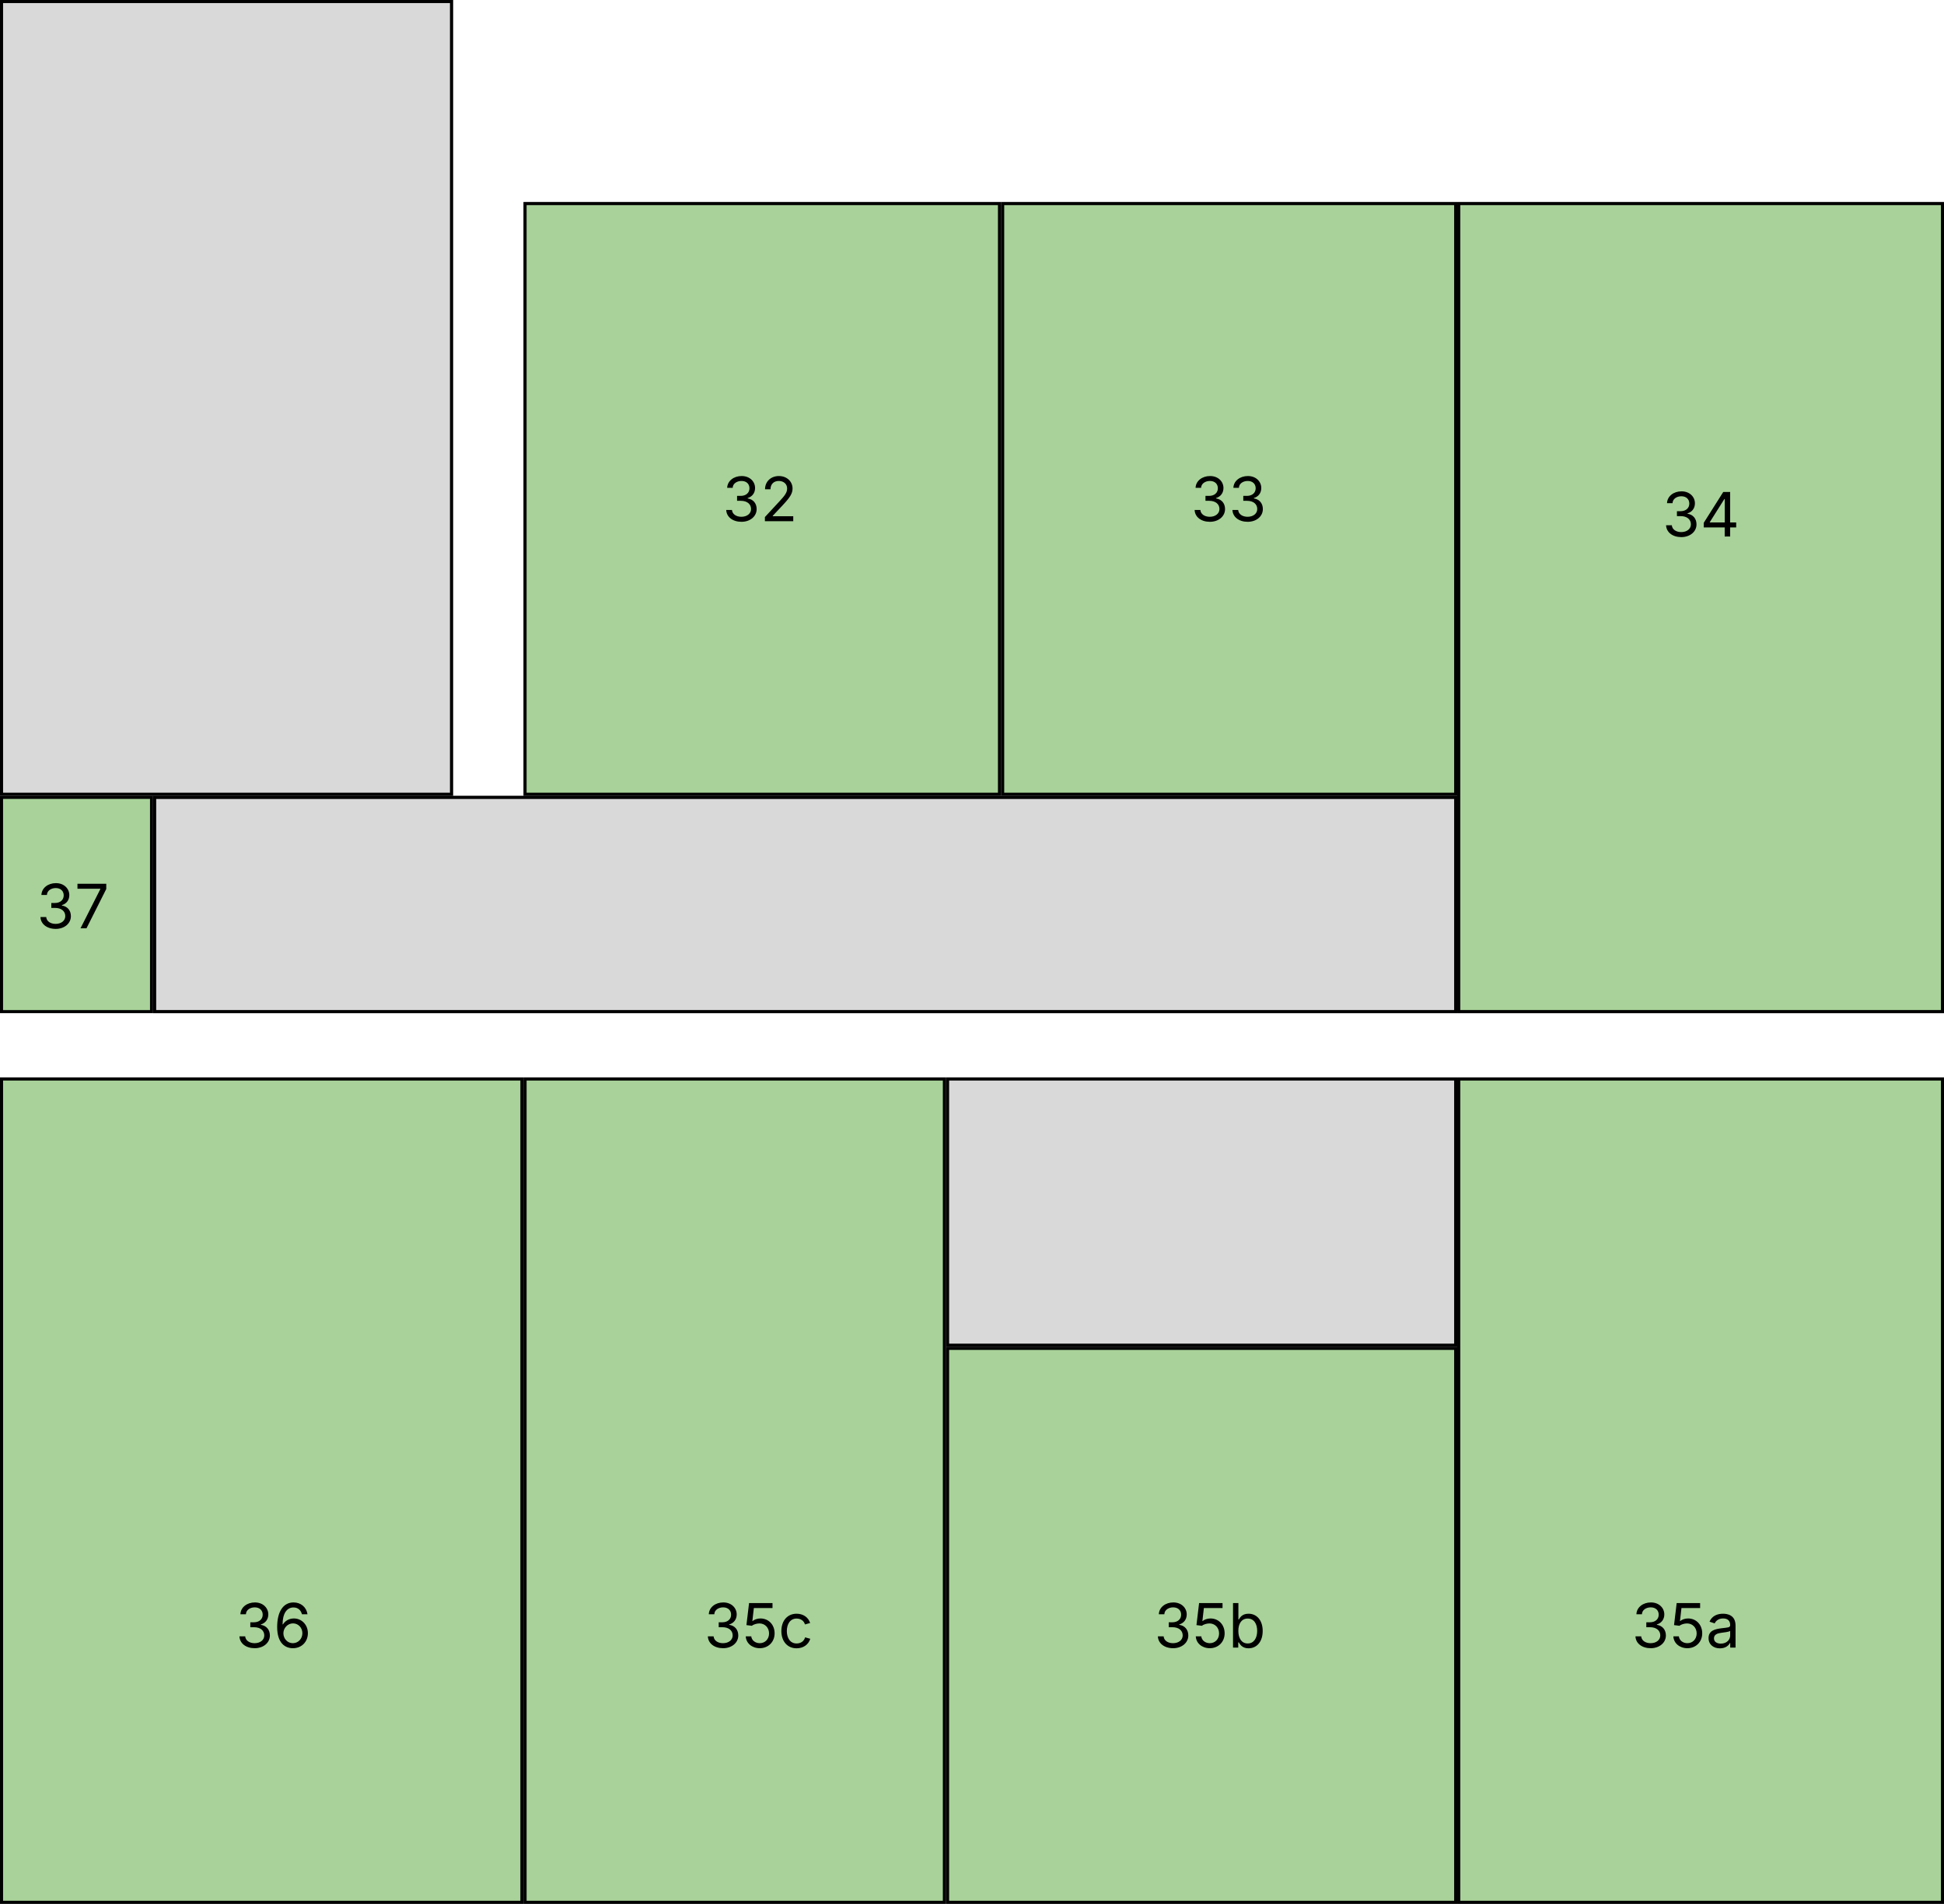
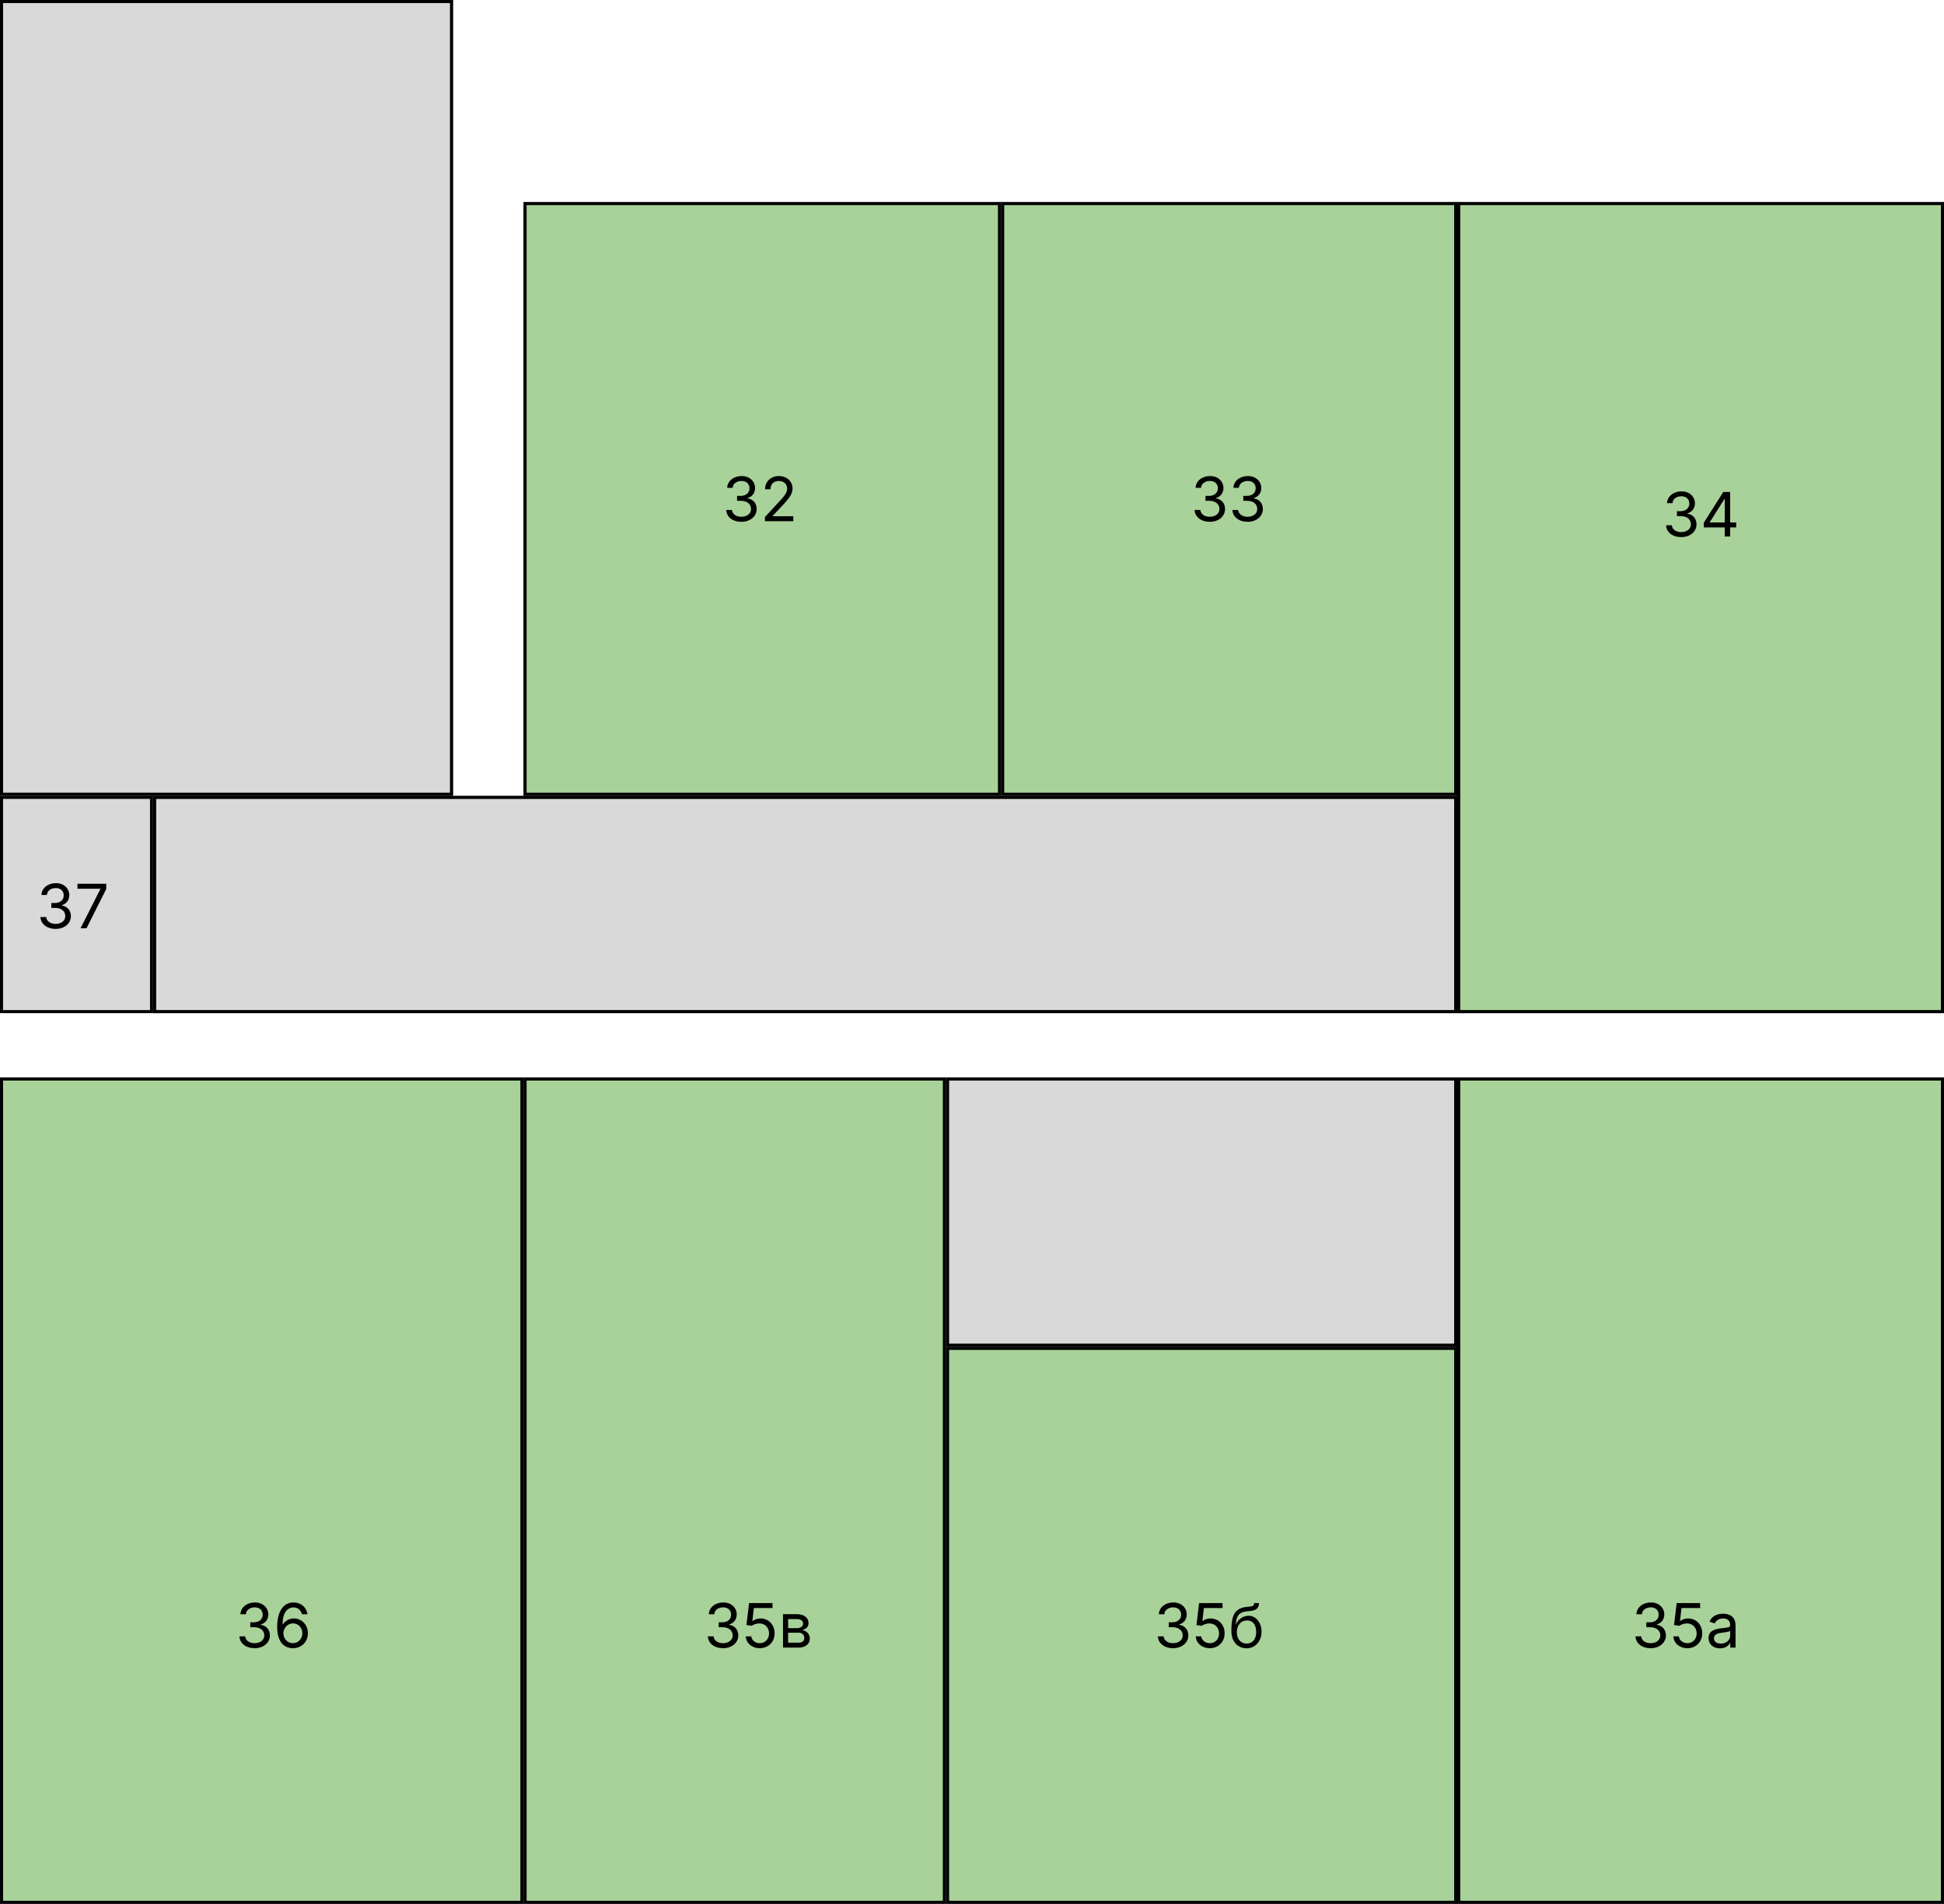
<svg xmlns="http://www.w3.org/2000/svg" width="635" height="622" viewBox="0 0 635 622" fill="none">
  <g id="building-19-2_floor-3">
    <g id="room-32">
      <g id="room-32_2">
        <rect x="171.5" y="66.5" width="155" height="193" fill="#A8D299" />
        <rect x="171.5" y="66.5" width="155" height="193" stroke="black" />
        <rect x="171.5" y="66.5" width="155" height="193" stroke="black" stroke-opacity="0.2" />
        <rect x="171.5" y="66.5" width="155" height="193" stroke="black" stroke-opacity="0.2" />
      </g>
      <text id="32" fill="black" xml:space="preserve" style="white-space: pre" font-family="Inter" font-size="20" letter-spacing="0em">
        <tspan x="236" y="170.273">32</tspan>
      </text>
    </g>
    <g id="room-33">
      <g id="room-33_2">
        <rect x="327.5" y="66.5" width="148" height="193" fill="#A8D299" />
        <rect x="327.5" y="66.5" width="148" height="193" stroke="black" />
        <rect x="327.5" y="66.5" width="148" height="193" stroke="black" stroke-opacity="0.2" />
        <rect x="327.5" y="66.5" width="148" height="193" stroke="black" stroke-opacity="0.2" />
      </g>
      <text id="33" fill="black" xml:space="preserve" style="white-space: pre" font-family="Inter" font-size="20" letter-spacing="0em">
        <tspan x="389" y="170.273">33</tspan>
      </text>
    </g>
    <g id="room-34">
      <g id="room-34_2">
        <rect x="476.5" y="66.5" width="158" height="264" fill="#A8D299" />
        <rect x="476.5" y="66.5" width="158" height="264" stroke="black" />
        <rect x="476.5" y="66.5" width="158" height="264" stroke="black" stroke-opacity="0.2" />
        <rect x="476.5" y="66.5" width="158" height="264" stroke="black" stroke-opacity="0.2" />
      </g>
      <text id="34" fill="black" xml:space="preserve" style="white-space: pre" font-family="Inter" font-size="20" letter-spacing="0em">
        <tspan x="543" y="175.273">34</tspan>
      </text>
    </g>
-     <g id="room-35a">
-       <g id="room-35a_2">
+     <g id="room-35а">
+       <g id="room-35а_2">
        <rect x="476.5" y="352.5" width="158" height="269" fill="#A8D299" />
        <rect x="476.5" y="352.5" width="158" height="269" stroke="black" />
        <rect x="476.5" y="352.5" width="158" height="269" stroke="black" stroke-opacity="0.2" />
        <rect x="476.5" y="352.5" width="158" height="269" stroke="black" stroke-opacity="0.2" />
      </g>
-       <text id="35a" fill="black" xml:space="preserve" style="white-space: pre" font-family="Inter" font-size="20" letter-spacing="0em">
-         <tspan x="533" y="538.273">35a</tspan>
+       <text id="35а" fill="black" xml:space="preserve" style="white-space: pre" font-family="Inter" font-size="20" letter-spacing="0em">
+         <tspan x="533" y="538.273">35а</tspan>
      </text>
    </g>
-     <g id="room-35b">
-       <g id="room-35b_2">
+     <g id="room-35б">
+       <g id="room-35б_2">
        <rect x="309.5" y="440.5" width="166" height="181" fill="#A8D299" />
        <rect x="309.5" y="440.5" width="166" height="181" stroke="black" />
        <rect x="309.5" y="440.5" width="166" height="181" stroke="black" stroke-opacity="0.2" />
        <rect x="309.5" y="440.5" width="166" height="181" stroke="black" stroke-opacity="0.2" />
      </g>
-       <text id="35b" fill="black" xml:space="preserve" style="white-space: pre" font-family="Inter" font-size="20" letter-spacing="0em">
-         <tspan x="377" y="538.273">35b</tspan>
+       <text id="35б" fill="black" xml:space="preserve" style="white-space: pre" font-family="Inter" font-size="20" letter-spacing="0em">
+         <tspan x="377" y="538.273">35б</tspan>
      </text>
    </g>
-     <g id="room-35c">
-       <g id="room-35c_2">
+     <g id="room-35в">
+       <g id="room-35в_2">
        <rect x="171.5" y="352.5" width="137" height="269" fill="#A8D299" />
        <rect x="171.5" y="352.5" width="137" height="269" stroke="black" />
        <rect x="171.5" y="352.5" width="137" height="269" stroke="black" stroke-opacity="0.2" />
        <rect x="171.5" y="352.5" width="137" height="269" stroke="black" stroke-opacity="0.2" />
      </g>
-       <text id="35c" fill="black" xml:space="preserve" style="white-space: pre" font-family="Inter" font-size="20" letter-spacing="0em">
-         <tspan x="230" y="538.273">35c</tspan>
+       <text id="35в" fill="black" xml:space="preserve" style="white-space: pre" font-family="Inter" font-size="20" letter-spacing="0em">
+         <tspan x="230" y="538.273">35в</tspan>
      </text>
    </g>
    <g id="room-36">
      <g id="room-36_2">
        <rect x="0.5" y="352.5" width="170" height="269" fill="#A8D299" />
        <rect x="0.5" y="352.5" width="170" height="269" stroke="black" />
        <rect x="0.5" y="352.5" width="170" height="269" stroke="black" stroke-opacity="0.2" />
        <rect x="0.5" y="352.5" width="170" height="269" stroke="black" stroke-opacity="0.2" />
      </g>
      <text id="36" fill="black" xml:space="preserve" style="white-space: pre" font-family="Inter" font-size="20" letter-spacing="0em">
        <tspan x="77" y="538.273">36</tspan>
      </text>
    </g>
-     <g id="room-37">
-       <rect id="room-37_2" x="0.5" y="260.5" width="49" height="70" fill="#A8D299" stroke="black" />
+     <g id="corridor_4">
+       <rect id="corridor_4_rect" x="0.5" y="260.5" width="49" height="70" fill="#D9D9D9" stroke="black" />
      <text id="37" fill="black" xml:space="preserve" style="white-space: pre" font-family="Inter" font-size="20" letter-spacing="0em">
        <tspan x="12" y="303.273">37</tspan>
      </text>
    </g>
    <g id="corridor">
      <rect x="0.5" y="0.5" width="147" height="259" fill="#D9D9D9" />
      <rect x="0.5" y="0.5" width="147" height="259" stroke="black" />
      <rect x="0.5" y="0.5" width="147" height="259" stroke="black" stroke-opacity="0.2" />
      <rect x="0.5" y="0.5" width="147" height="259" stroke="black" stroke-opacity="0.2" />
    </g>
    <g id="corridor_2">
      <rect x="50.5" y="260.5" width="425" height="70" fill="#D9D9D9" />
      <rect x="50.5" y="260.5" width="425" height="70" stroke="black" />
      <rect x="50.5" y="260.5" width="425" height="70" stroke="black" stroke-opacity="0.2" />
      <rect x="50.5" y="260.5" width="425" height="70" stroke="black" stroke-opacity="0.2" />
    </g>
    <g id="corridor_3">
      <rect x="309.5" y="352.5" width="166" height="87" fill="#D9D9D9" />
      <rect x="309.5" y="352.5" width="166" height="87" stroke="black" />
      <rect x="309.5" y="352.5" width="166" height="87" stroke="black" stroke-opacity="0.2" />
      <rect x="309.5" y="352.5" width="166" height="87" stroke="black" stroke-opacity="0.2" />
    </g>
  </g>
</svg>
